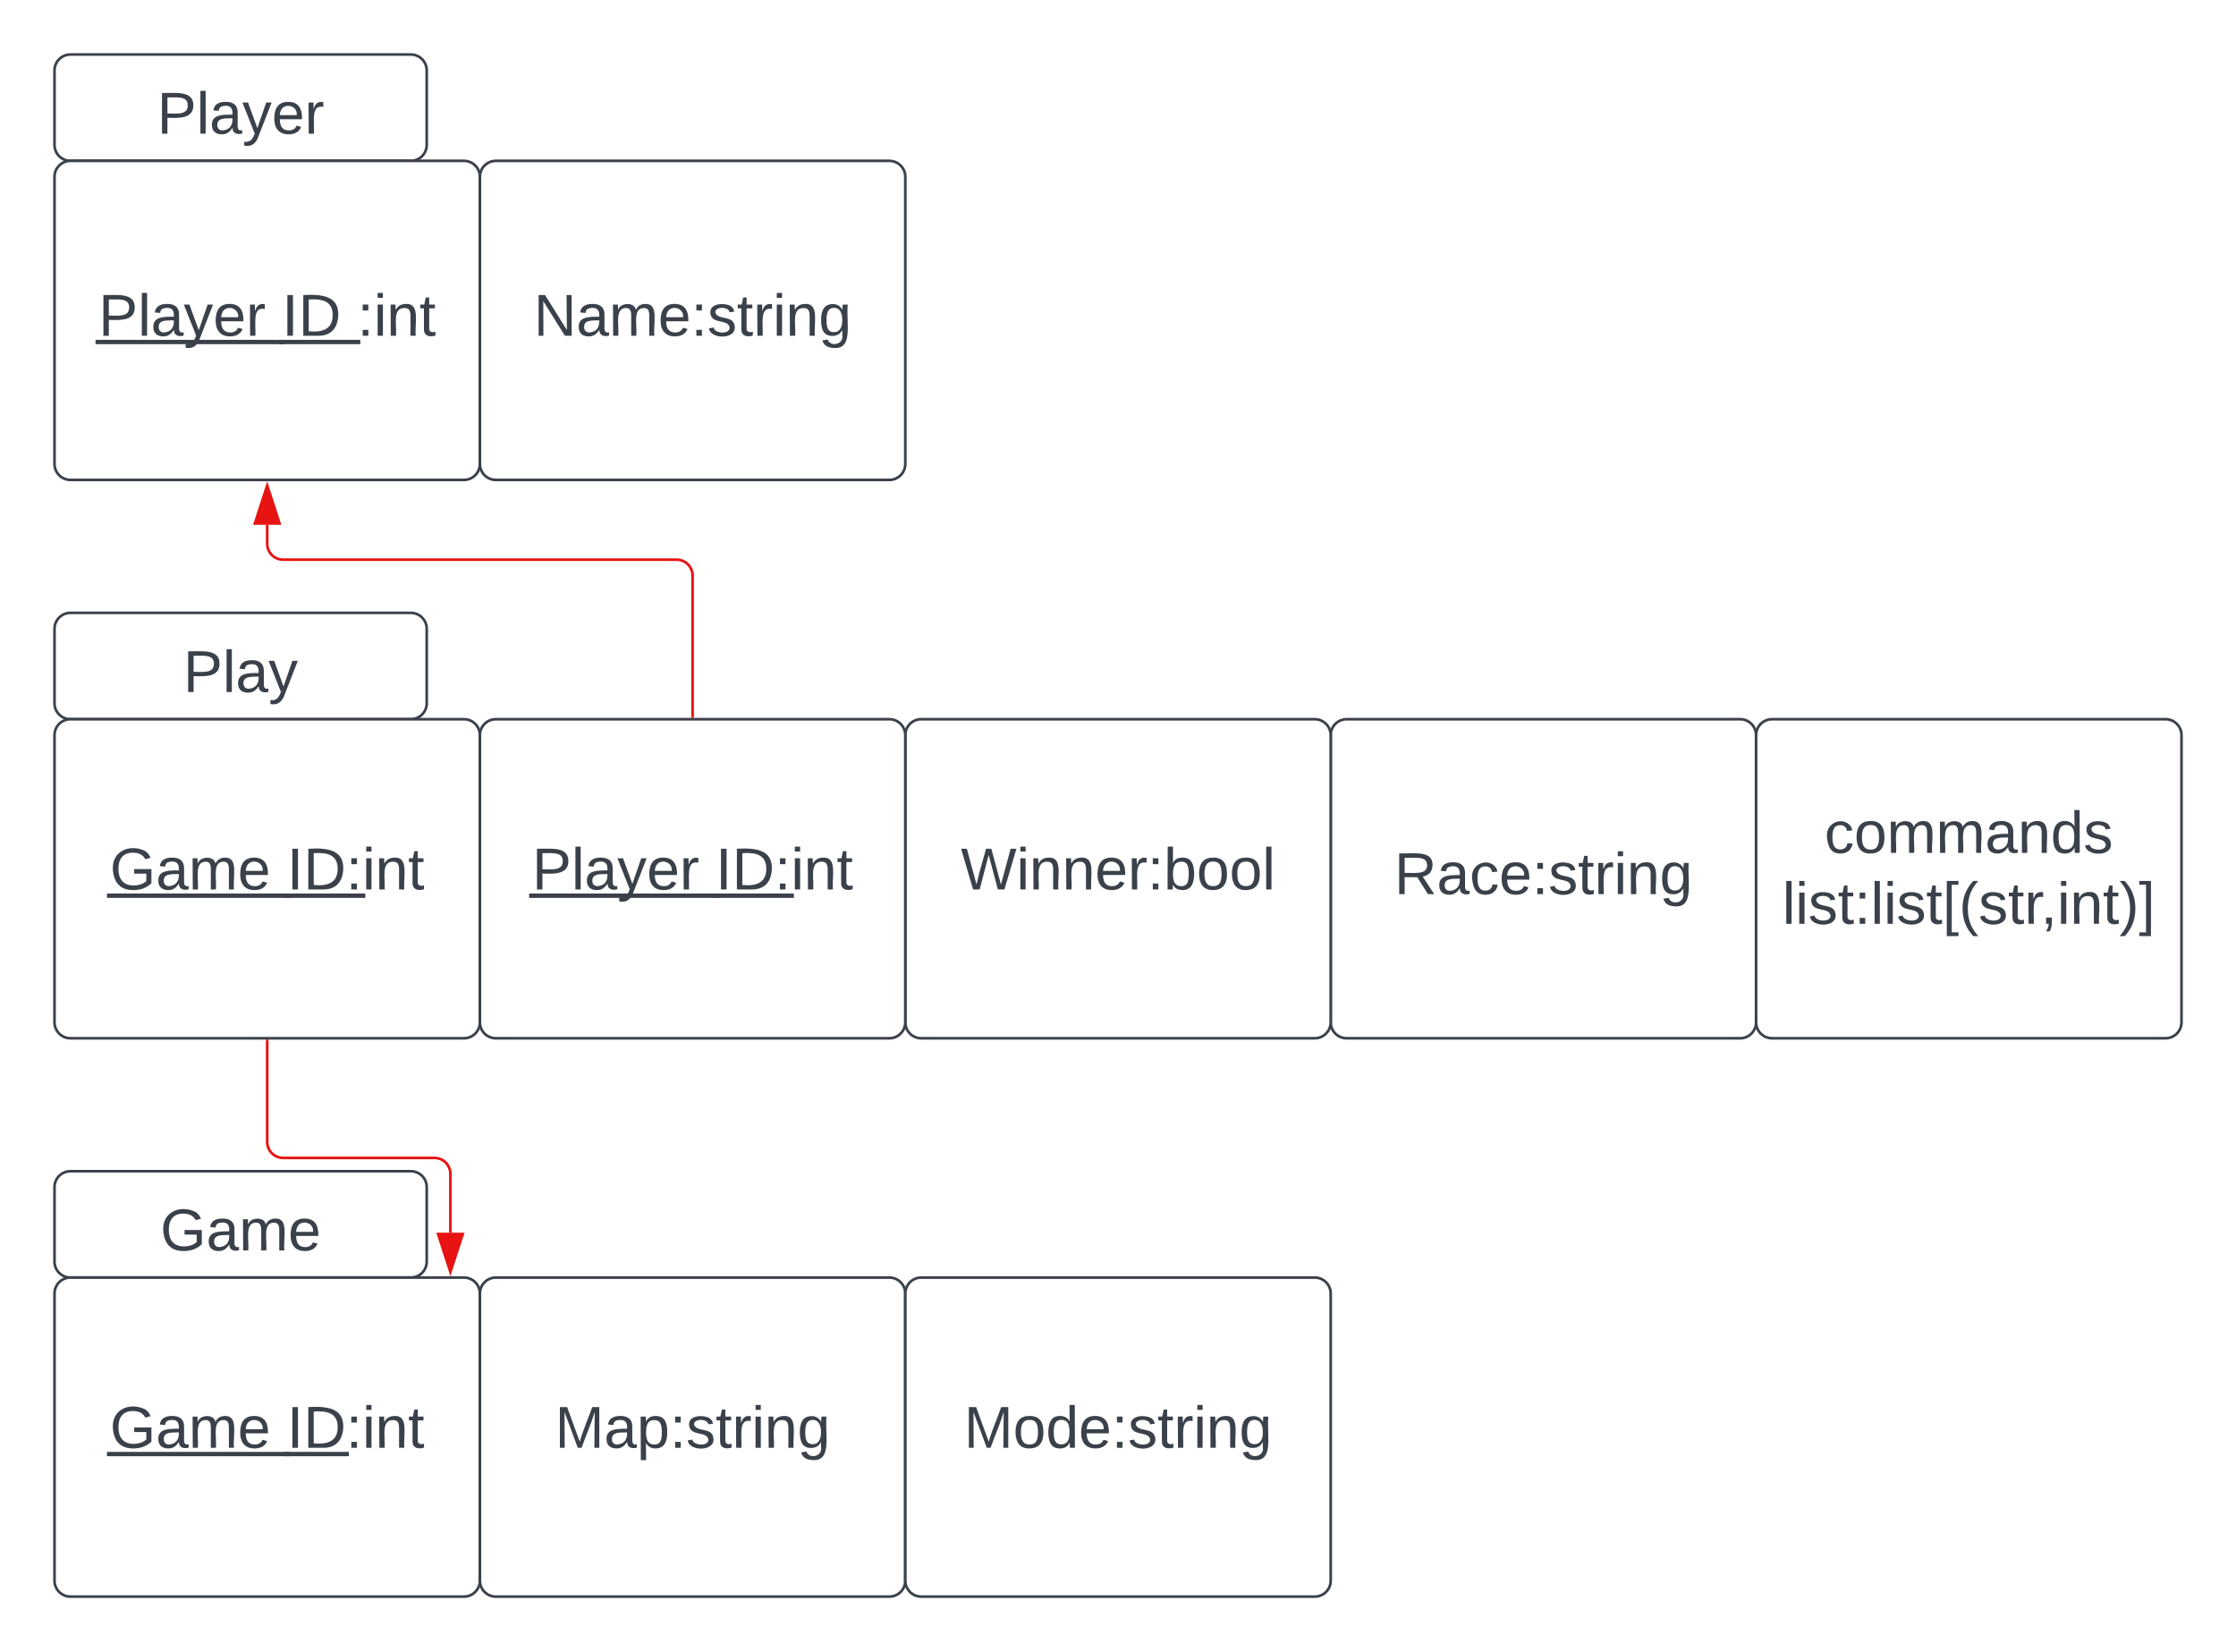
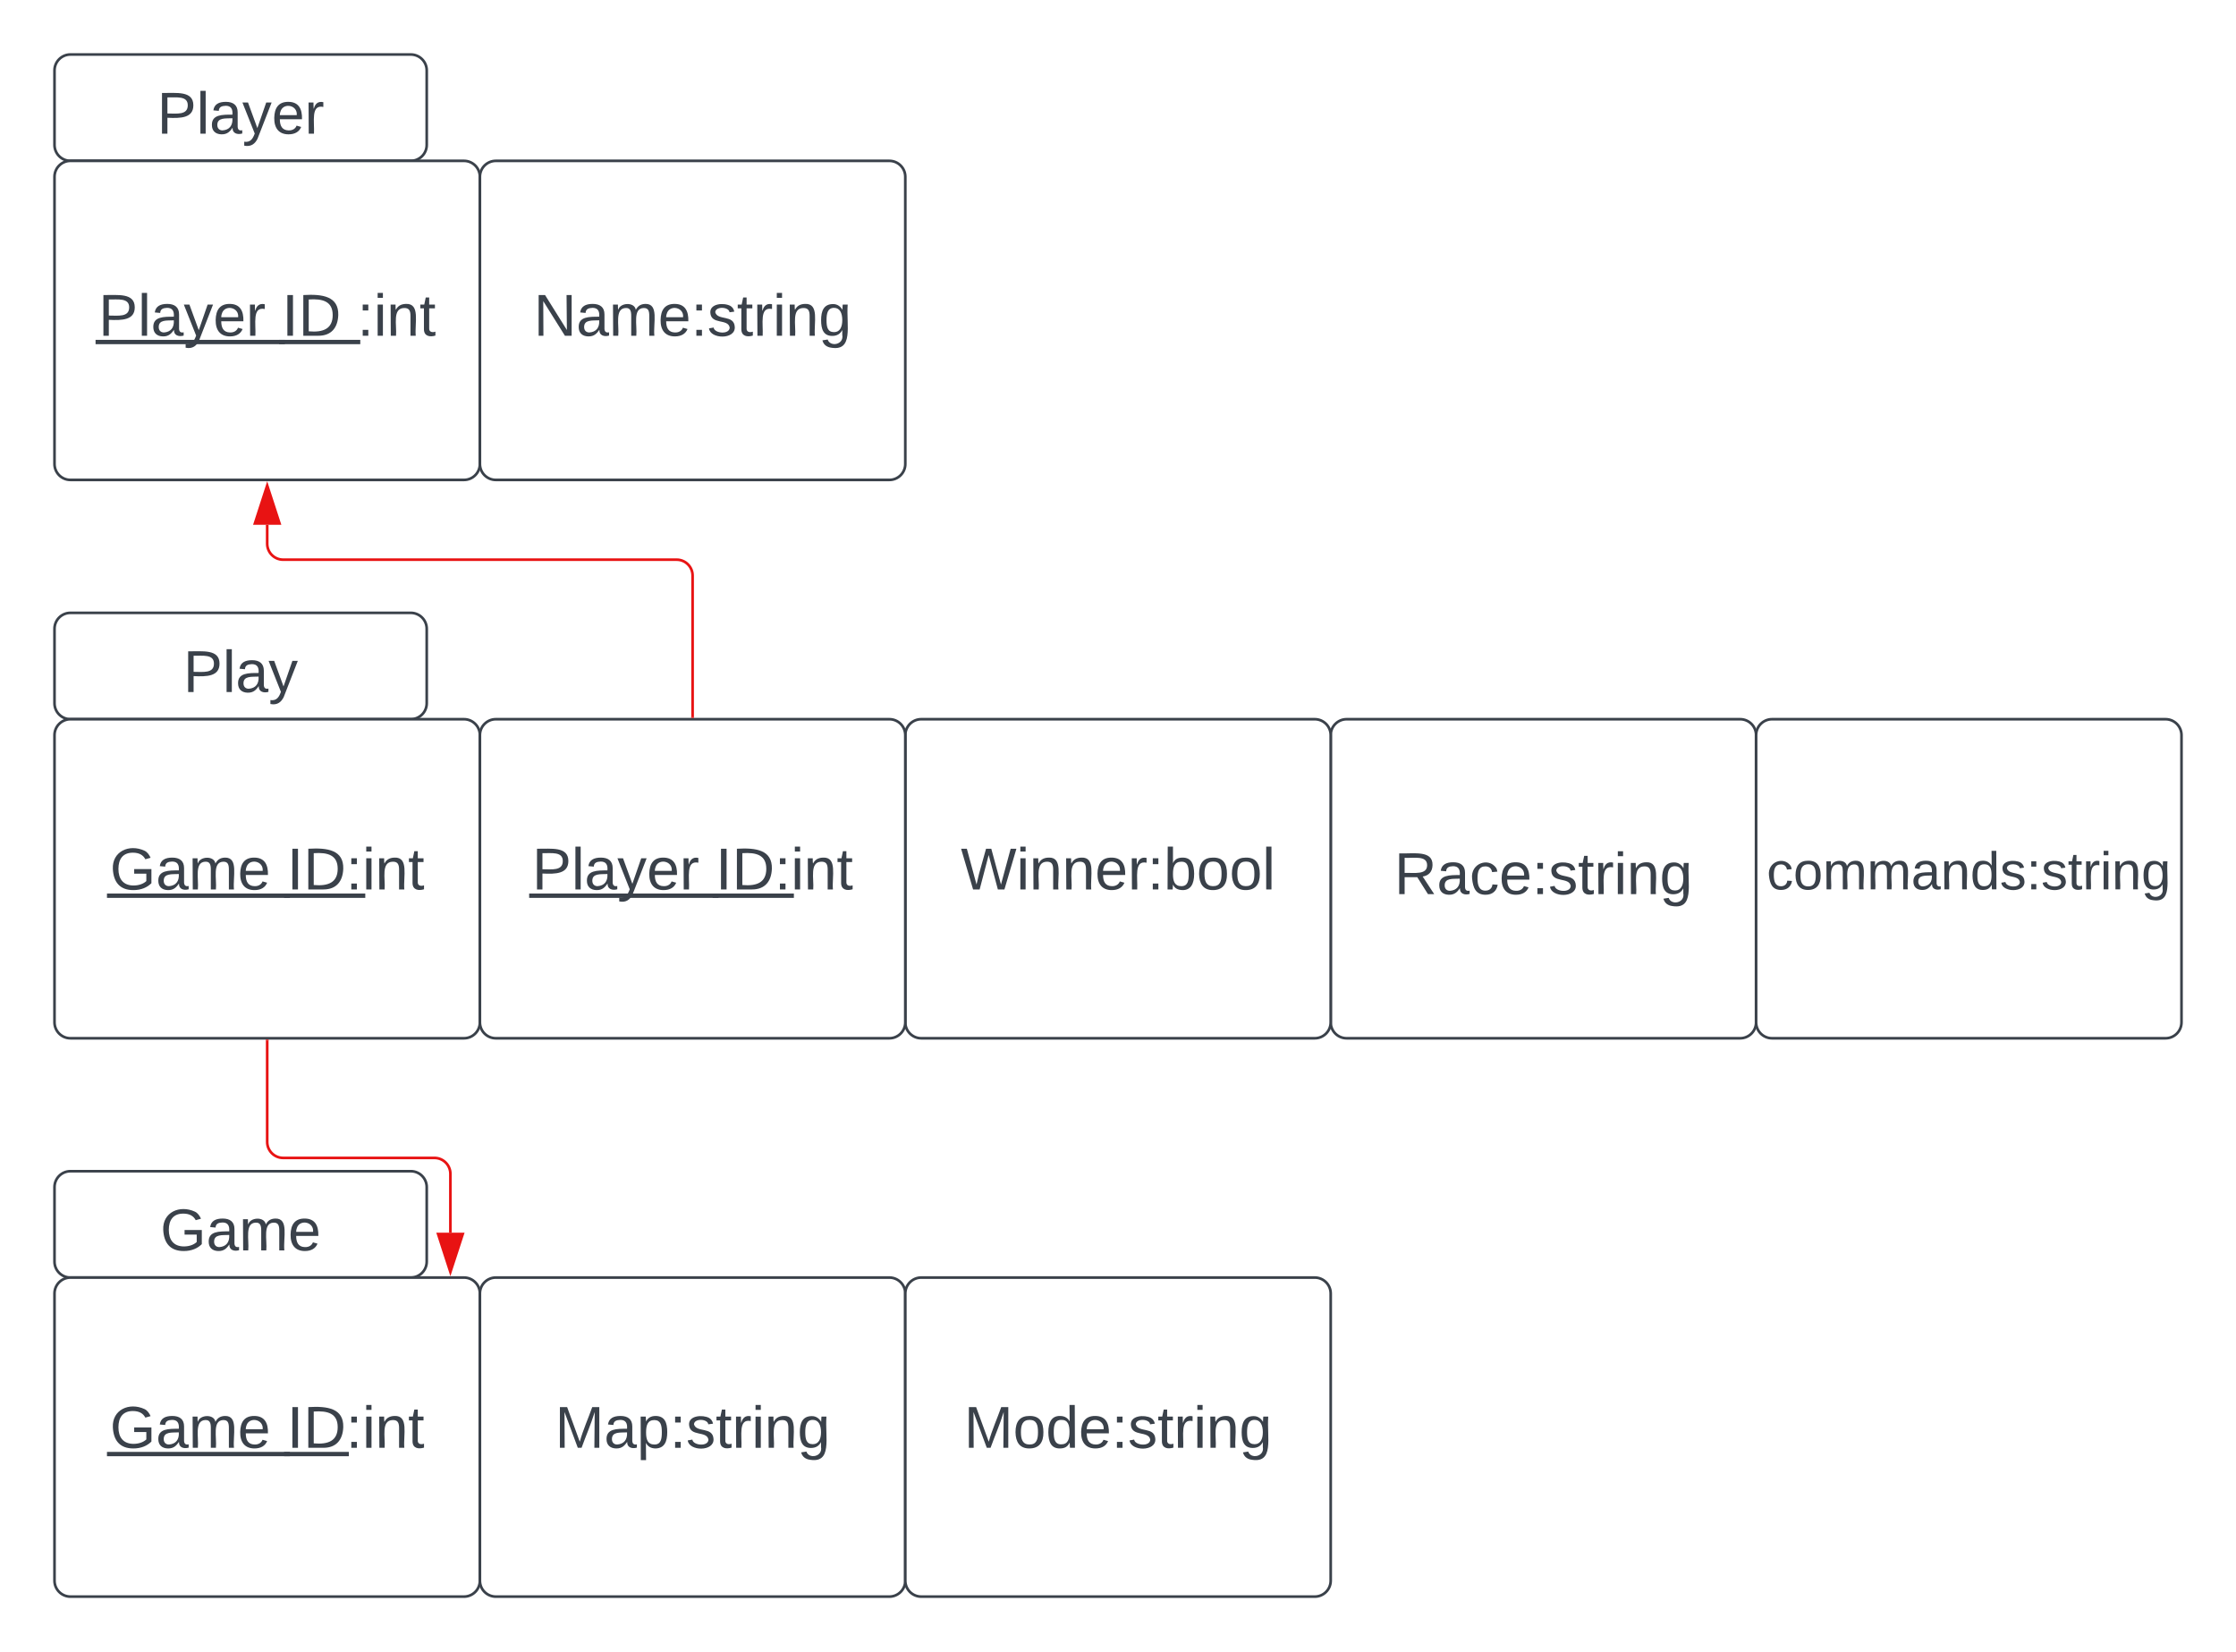
<svg xmlns="http://www.w3.org/2000/svg" xmlns:ns1="lucid" xmlns:xlink="http://www.w3.org/1999/xlink" width="841" height="621">
  <g transform="translate(1060.5 60.5)" ns1:page-tab-id="0_0">
    <path d="M-1500-500H0v1500h-1500z" fill="#fff" />
    <path d="M-1040-34a6 6 0 0 1 6-6h128a6 6 0 0 1 6 6v28a6 6 0 0 1-6 6h-128a6 6 0 0 1-6-6z" stroke="#3a414a" fill="#fff" />
    <use xlink:href="#a" transform="matrix(1,0,0,1,-1028,-28) translate(26.58025 17.77778)" />
    <path d="M-1040 6a6 6 0 0 1 6-6h148a6 6 0 0 1 6 6v108a6 6 0 0 1-6 6h-148a6 6 0 0 1-6-6z" stroke="#3a414a" fill="#fff" />
    <use xlink:href="#b" transform="matrix(1,0,0,1,-1028,12) translate(4.54321 53.77778)" />
    <use xlink:href="#c" transform="matrix(1,0,0,1,-1028,12) translate(73.55556 53.77778)" />
    <use xlink:href="#d" transform="matrix(1,0,0,1,-1028,12) translate(101.8889 53.77778)" />
    <path d="M-560 216a6 6 0 0 1 6-6h148a6 6 0 0 1 6 6v108a6 6 0 0 1-6 6h-148a6 6 0 0 1-6-6z" stroke="#3a414a" fill="#fff" />
    <use xlink:href="#e" transform="matrix(1,0,0,1,-548,222) translate(11.91975 53.77778)" />
    <path d="M-880 6a6 6 0 0 1 6-6h148a6 6 0 0 1 6 6v108a6 6 0 0 1-6 6h-148a6 6 0 0 1-6-6z" stroke="#3a414a" fill="#fff" />
    <use xlink:href="#f" transform="matrix(1,0,0,1,-868,12) translate(8.246914 53.77778)" />
    <path d="M-1040 386a6 6 0 0 1 6-6h128a6 6 0 0 1 6 6v28a6 6 0 0 1-6 6h-128a6 6 0 0 1-6-6z" stroke="#3a414a" fill="#fff" />
    <use xlink:href="#g" transform="matrix(1,0,0,1,-1028,392) translate(27.78395 17.77778)" />
    <path d="M-720 216a6 6 0 0 1 6-6h148a6 6 0 0 1 6 6v108a6 6 0 0 1-6 6h-148a6 6 0 0 1-6-6z" stroke="#3a414a" fill="#fff" />
    <use xlink:href="#h" transform="matrix(1,0,0,1,-715,215) translate(15.8642 59.02778)" />
    <path d="M-1040 426a6 6 0 0 1 6-6h148a6 6 0 0 1 6 6v108a6 6 0 0 1-6 6h-148a6 6 0 0 1-6-6z" stroke="#3a414a" fill="#fff" />
    <use xlink:href="#i" transform="matrix(1,0,0,1,-1035,425) translate(15.83333 59.02778)" />
    <use xlink:href="#j" transform="matrix(1,0,0,1,-1035,425) translate(82.43827 59.02778)" />
    <path d="M-880 426a6 6 0 0 1 6-6h148a6 6 0 0 1 6 6v108a6 6 0 0 1-6 6h-148a6 6 0 0 1-6-6z" stroke="#3a414a" fill="#fff" />
    <use xlink:href="#k" transform="matrix(1,0,0,1,-875,425) translate(23.24074 59.02778)" />
    <path d="M-720 426a6 6 0 0 1 6-6h148a6 6 0 0 1 6 6v108a6 6 0 0 1-6 6h-148a6 6 0 0 1-6-6z" stroke="#3a414a" fill="#fff" />
    <use xlink:href="#l" transform="matrix(1,0,0,1,-715,425) translate(17.0679 59.02778)" />
    <path d="M-1040 176a6 6 0 0 1 6-6h128a6 6 0 0 1 6 6v28a6 6 0 0 1-6 6h-128a6 6 0 0 1-6-6z" stroke="#3a414a" fill="#fff" />
    <use xlink:href="#m" transform="matrix(1,0,0,1,-1028,182) translate(36.42593 17.77778)" />
    <path d="M-1040 216a6 6 0 0 1 6-6h148a6 6 0 0 1 6 6v108a6 6 0 0 1-6 6h-148a6 6 0 0 1-6-6z" stroke="#3a414a" fill="#fff" />
    <use xlink:href="#i" transform="matrix(1,0,0,1,-1035,215) translate(15.83333 59.02778)" />
    <use xlink:href="#n" transform="matrix(1,0,0,1,-1035,215) translate(82.43827 59.02778)" />
    <path d="M-880 216a6 6 0 0 1 6-6h148a6 6 0 0 1 6 6v108a6 6 0 0 1-6 6h-148a6 6 0 0 1-6-6z" stroke="#3a414a" fill="#fff" />
    <use xlink:href="#b" transform="matrix(1,0,0,1,-875,215) translate(14.62963 59.02778)" />
    <use xlink:href="#n" transform="matrix(1,0,0,1,-875,215) translate(83.64198 59.02778)" />
    <path d="M-400 216a6 6 0 0 1 6-6h148a6 6 0 0 1 6 6v108a6 6 0 0 1-6 6h-148a6 6 0 0 1-6-6z" stroke="#3a414a" fill="#fff" />
-     <use xlink:href="#o" transform="matrix(1,0,0,1,-395,215) translate(20.74074 45.27778)" />
-     <use xlink:href="#p" transform="matrix(1,0,0,1,-395,215) translate(4.876543 71.94444)" />
+     <use xlink:href="#o" transform="matrix(1,0,0,1,-395,215) translate(-1 59)" />
    <path d="M-800 209v-53a6 6 0 0 0-6-6h-148a6 6 0 0 1-6-6v-7.12" stroke="#e81313" fill="none" />
    <path d="M-799.52 209.5h-.96v-.5h.96z" stroke="#e81313" stroke-width=".05" fill="#e81313" />
    <path d="M-960 122.12l4.63 14.26h-9.26z" stroke="#e81313" fill="#e81313" />
    <path d="M-960 331v38a6 6 0 0 0 6 6h56.9a6 6 0 0 1 6 6v22.12" stroke="#e81313" fill="none" />
    <path d="M-959.52 331h-.96v-.5h.96z" stroke="#e81313" stroke-width=".05" fill="#e81313" />
    <path d="M-891.1 417.88l-4.62-14.26h9.27z" stroke="#e81313" fill="#e81313" />
    <defs>
-       <path fill="#3a414a" d="M30-248c87 1 191-15 191 75 0 78-77 80-158 76V0H30v-248zm33 125c57 0 124 11 124-50 0-59-68-47-124-48v98" id="q" />
-       <path fill="#3a414a" d="M24 0v-261h32V0H24" id="r" />
-       <path fill="#3a414a" d="M141-36C126-15 110 5 73 4 37 3 15-17 15-53c-1-64 63-63 125-63 3-35-9-54-41-54-24 1-41 7-42 31l-33-3c5-37 33-52 76-52 45 0 72 20 72 64v82c-1 20 7 32 28 27v20c-31 9-61-2-59-35zM48-53c0 20 12 33 32 33 41-3 63-29 60-74-43 2-92-5-92 41" id="s" />
-       <path fill="#3a414a" d="M179-190L93 31C79 59 56 82 12 73V49c39 6 53-20 64-50L1-190h34L92-34l54-156h33" id="t" />
-       <path fill="#3a414a" d="M100-194c63 0 86 42 84 106H49c0 40 14 67 53 68 26 1 43-12 49-29l28 8c-11 28-37 45-77 45C44 4 14-33 15-96c1-61 26-98 85-98zm52 81c6-60-76-77-97-28-3 7-6 17-6 28h103" id="u" />
-       <path fill="#3a414a" d="M114-163C36-179 61-72 57 0H25l-1-190h30c1 12-1 29 2 39 6-27 23-49 58-41v29" id="v" />
+       <path fill="#3a414a" d="M30-248c87 1 191-15 191 75 0 78-77 80-158 76V0H30v-248zm33 125c57 0 124 11 124-50 0-59-68-47-124-48v98" id="p" />
+       <path fill="#3a414a" d="M24 0v-261h32V0H24" id="q" />
+       <path fill="#3a414a" d="M141-36C126-15 110 5 73 4 37 3 15-17 15-53c-1-64 63-63 125-63 3-35-9-54-41-54-24 1-41 7-42 31l-33-3c5-37 33-52 76-52 45 0 72 20 72 64v82c-1 20 7 32 28 27v20c-31 9-61-2-59-35zM48-53c0 20 12 33 32 33 41-3 63-29 60-74-43 2-92-5-92 41" id="r" />
+       <path fill="#3a414a" d="M179-190L93 31C79 59 56 82 12 73V49c39 6 53-20 64-50L1-190h34L92-34l54-156h33" id="s" />
+       <path fill="#3a414a" d="M100-194c63 0 86 42 84 106H49c0 40 14 67 53 68 26 1 43-12 49-29l28 8c-11 28-37 45-77 45C44 4 14-33 15-96c1-61 26-98 85-98zm52 81c6-60-76-77-97-28-3 7-6 17-6 28h103" id="t" />
+       <path fill="#3a414a" d="M114-163C36-179 61-72 57 0H25l-1-190h30c1 12-1 29 2 39 6-27 23-49 58-41v29" id="u" />
      <g id="a">
-         <use transform="matrix(0.0617284,0,0,0.0617284,0,0)" xlink:href="#q" />
-         <use transform="matrix(0.0617284,0,0,0.0617284,14.81481,0)" xlink:href="#r" />
-         <use transform="matrix(0.0617284,0,0,0.0617284,19.69136,0)" xlink:href="#s" />
-         <use transform="matrix(0.0617284,0,0,0.0617284,32.03704,0)" xlink:href="#t" />
-         <use transform="matrix(0.0617284,0,0,0.0617284,43.14815,0)" xlink:href="#u" />
-         <use transform="matrix(0.0617284,0,0,0.0617284,55.49383,0)" xlink:href="#v" />
+         <use transform="matrix(0.0617284,0,0,0.0617284,0,0)" xlink:href="#p" />
+         <use transform="matrix(0.0617284,0,0,0.0617284,14.81481,0)" xlink:href="#q" />
+         <use transform="matrix(0.0617284,0,0,0.0617284,19.69136,0)" xlink:href="#r" />
+         <use transform="matrix(0.0617284,0,0,0.0617284,32.03704,0)" xlink:href="#s" />
+         <use transform="matrix(0.0617284,0,0,0.0617284,43.14815,0)" xlink:href="#t" />
+         <use transform="matrix(0.0617284,0,0,0.0617284,55.49383,0)" xlink:href="#u" />
      </g>
      <g id="b">
-         <use transform="matrix(0.0617284,0,0,0.0617284,0,0)" xlink:href="#q" />
-         <use transform="matrix(0.0617284,0,0,0.0617284,14.81481,0)" xlink:href="#r" />
-         <use transform="matrix(0.0617284,0,0,0.0617284,19.69136,0)" xlink:href="#s" />
-         <use transform="matrix(0.0617284,0,0,0.0617284,32.03704,0)" xlink:href="#t" />
-         <use transform="matrix(0.0617284,0,0,0.0617284,43.14815,0)" xlink:href="#u" />
-         <use transform="matrix(0.0617284,0,0,0.0617284,55.49383,0)" xlink:href="#v" />
+         <use transform="matrix(0.0617284,0,0,0.0617284,0,0)" xlink:href="#p" />
+         <use transform="matrix(0.0617284,0,0,0.0617284,14.81481,0)" xlink:href="#q" />
+         <use transform="matrix(0.0617284,0,0,0.0617284,19.69136,0)" xlink:href="#r" />
+         <use transform="matrix(0.0617284,0,0,0.0617284,32.03704,0)" xlink:href="#s" />
+         <use transform="matrix(0.0617284,0,0,0.0617284,43.14815,0)" xlink:href="#t" />
+         <use transform="matrix(0.0617284,0,0,0.0617284,55.49383,0)" xlink:href="#u" />
        <path fill="#3a414a" d="M-1.1 1.54H70.1v1.63H-1.1z" />
      </g>
-       <path fill="#3a414a" d="M33 0v-248h34V0H33" id="w" />
-       <path fill="#3a414a" d="M30-248c118-7 216 8 213 122C240-48 200 0 122 0H30v-248zM63-27c89 8 146-16 146-99s-60-101-146-95v194" id="x" />
+       <path fill="#3a414a" d="M33 0v-248h34V0H33" id="v" />
+       <path fill="#3a414a" d="M30-248c118-7 216 8 213 122C240-48 200 0 122 0H30v-248zM63-27c89 8 146-16 146-99s-60-101-146-95v194" id="w" />
      <g id="c">
-         <use transform="matrix(0.0617284,0,0,0.0617284,0,0)" xlink:href="#w" />
-         <use transform="matrix(0.0617284,0,0,0.0617284,6.17284,0)" xlink:href="#x" />
+         <use transform="matrix(0.0617284,0,0,0.0617284,0,0)" xlink:href="#v" />
+         <use transform="matrix(0.0617284,0,0,0.0617284,6.17284,0)" xlink:href="#w" />
        <path fill="#3a414a" d="M-1.1 1.54h30.55v1.63H-1.1z" />
      </g>
-       <path fill="#3a414a" d="M33-154v-36h34v36H33zM33 0v-36h34V0H33" id="y" />
-       <path fill="#3a414a" d="M24-231v-30h32v30H24zM24 0v-190h32V0H24" id="z" />
-       <path fill="#3a414a" d="M117-194c89-4 53 116 60 194h-32v-121c0-31-8-49-39-48C34-167 62-67 57 0H25l-1-190h30c1 10-1 24 2 32 11-22 29-35 61-36" id="A" />
-       <path fill="#3a414a" d="M59-47c-2 24 18 29 38 22v24C64 9 27 4 27-40v-127H5v-23h24l9-43h21v43h35v23H59v120" id="B" />
+       <path fill="#3a414a" d="M33-154v-36h34v36H33zM33 0v-36h34V0H33" id="x" />
+       <path fill="#3a414a" d="M24-231v-30h32v30H24zM24 0v-190h32V0H24" id="y" />
+       <path fill="#3a414a" d="M117-194c89-4 53 116 60 194h-32v-121c0-31-8-49-39-48C34-167 62-67 57 0H25l-1-190h30c1 10-1 24 2 32 11-22 29-35 61-36" id="z" />
+       <path fill="#3a414a" d="M59-47c-2 24 18 29 38 22v24C64 9 27 4 27-40v-127H5v-23h24l9-43h21v43h35v23H59v120" id="A" />
      <g id="d">
-         <use transform="matrix(0.0617284,0,0,0.0617284,0,0)" xlink:href="#y" />
-         <use transform="matrix(0.0617284,0,0,0.0617284,6.17284,0)" xlink:href="#z" />
-         <use transform="matrix(0.0617284,0,0,0.0617284,11.04938,0)" xlink:href="#A" />
-         <use transform="matrix(0.0617284,0,0,0.0617284,23.39506,0)" xlink:href="#B" />
-       </g>
-       <path fill="#3a414a" d="M233-177c-1 41-23 64-60 70L243 0h-38l-65-103H63V0H30v-248c88 3 205-21 203 71zM63-129c60-2 137 13 137-47 0-61-80-42-137-45v92" id="C" />
-       <path fill="#3a414a" d="M96-169c-40 0-48 33-48 73s9 75 48 75c24 0 41-14 43-38l32 2c-6 37-31 61-74 61-59 0-76-41-82-99-10-93 101-131 147-64 4 7 5 14 7 22l-32 3c-4-21-16-35-41-35" id="D" />
-       <path fill="#3a414a" d="M135-143c-3-34-86-38-87 0 15 53 115 12 119 90S17 21 10-45l28-5c4 36 97 45 98 0-10-56-113-15-118-90-4-57 82-63 122-42 12 7 21 19 24 35" id="E" />
-       <path fill="#3a414a" d="M177-190C167-65 218 103 67 71c-23-6-38-20-44-43l32-5c15 47 100 32 89-28v-30C133-14 115 1 83 1 29 1 15-40 15-95c0-56 16-97 71-98 29-1 48 16 59 35 1-10 0-23 2-32h30zM94-22c36 0 50-32 50-73 0-42-14-75-50-75-39 0-46 34-46 75s6 73 46 73" id="F" />
+         <use transform="matrix(0.0617284,0,0,0.0617284,0,0)" xlink:href="#x" />
+         <use transform="matrix(0.0617284,0,0,0.0617284,6.17284,0)" xlink:href="#y" />
+         <use transform="matrix(0.0617284,0,0,0.0617284,11.04938,0)" xlink:href="#z" />
+         <use transform="matrix(0.0617284,0,0,0.0617284,23.39506,0)" xlink:href="#A" />
+       </g>
+       <path fill="#3a414a" d="M233-177c-1 41-23 64-60 70L243 0h-38l-65-103H63V0H30v-248c88 3 205-21 203 71zM63-129c60-2 137 13 137-47 0-61-80-42-137-45v92" id="B" />
+       <path fill="#3a414a" d="M96-169c-40 0-48 33-48 73s9 75 48 75c24 0 41-14 43-38l32 2c-6 37-31 61-74 61-59 0-76-41-82-99-10-93 101-131 147-64 4 7 5 14 7 22l-32 3c-4-21-16-35-41-35" id="C" />
+       <path fill="#3a414a" d="M135-143c-3-34-86-38-87 0 15 53 115 12 119 90S17 21 10-45l28-5c4 36 97 45 98 0-10-56-113-15-118-90-4-57 82-63 122-42 12 7 21 19 24 35" id="D" />
+       <path fill="#3a414a" d="M177-190C167-65 218 103 67 71c-23-6-38-20-44-43l32-5c15 47 100 32 89-28v-30C133-14 115 1 83 1 29 1 15-40 15-95c0-56 16-97 71-98 29-1 48 16 59 35 1-10 0-23 2-32h30zM94-22c36 0 50-32 50-73 0-42-14-75-50-75-39 0-46 34-46 75s6 73 46 73" id="E" />
      <g id="e">
-         <use transform="matrix(0.0617284,0,0,0.0617284,0,0)" xlink:href="#C" />
-         <use transform="matrix(0.0617284,0,0,0.0617284,15.98765,0)" xlink:href="#s" />
-         <use transform="matrix(0.0617284,0,0,0.0617284,28.33333,0)" xlink:href="#D" />
-         <use transform="matrix(0.0617284,0,0,0.0617284,39.44444,0)" xlink:href="#u" />
-         <use transform="matrix(0.0617284,0,0,0.0617284,51.79012,0)" xlink:href="#y" />
-         <use transform="matrix(0.0617284,0,0,0.0617284,57.96296,0)" xlink:href="#E" />
-         <use transform="matrix(0.0617284,0,0,0.0617284,69.07407,0)" xlink:href="#B" />
-         <use transform="matrix(0.0617284,0,0,0.0617284,75.24691,0)" xlink:href="#v" />
-         <use transform="matrix(0.0617284,0,0,0.0617284,82.59259,0)" xlink:href="#z" />
-         <use transform="matrix(0.0617284,0,0,0.0617284,87.46914,0)" xlink:href="#A" />
-         <use transform="matrix(0.0617284,0,0,0.0617284,99.81481,0)" xlink:href="#F" />
-       </g>
-       <path fill="#3a414a" d="M190 0L58-211 59 0H30v-248h39L202-35l-2-213h31V0h-41" id="G" />
-       <path fill="#3a414a" d="M210-169c-67 3-38 105-44 169h-31v-121c0-29-5-50-35-48C34-165 62-65 56 0H25l-1-190h30c1 10-1 24 2 32 10-44 99-50 107 0 11-21 27-35 58-36 85-2 47 119 55 194h-31v-121c0-29-5-49-35-48" id="H" />
+         <use transform="matrix(0.0617284,0,0,0.0617284,0,0)" xlink:href="#B" />
+         <use transform="matrix(0.0617284,0,0,0.0617284,15.98765,0)" xlink:href="#r" />
+         <use transform="matrix(0.0617284,0,0,0.0617284,28.33333,0)" xlink:href="#C" />
+         <use transform="matrix(0.0617284,0,0,0.0617284,39.44444,0)" xlink:href="#t" />
+         <use transform="matrix(0.0617284,0,0,0.0617284,51.79012,0)" xlink:href="#x" />
+         <use transform="matrix(0.0617284,0,0,0.0617284,57.96296,0)" xlink:href="#D" />
+         <use transform="matrix(0.0617284,0,0,0.0617284,69.07407,0)" xlink:href="#A" />
+         <use transform="matrix(0.0617284,0,0,0.0617284,75.24691,0)" xlink:href="#u" />
+         <use transform="matrix(0.0617284,0,0,0.0617284,82.59259,0)" xlink:href="#y" />
+         <use transform="matrix(0.0617284,0,0,0.0617284,87.46914,0)" xlink:href="#z" />
+         <use transform="matrix(0.0617284,0,0,0.0617284,99.81481,0)" xlink:href="#E" />
+       </g>
+       <path fill="#3a414a" d="M190 0L58-211 59 0H30v-248h39L202-35l-2-213h31V0h-41" id="F" />
+       <path fill="#3a414a" d="M210-169c-67 3-38 105-44 169h-31v-121c0-29-5-50-35-48C34-165 62-65 56 0H25l-1-190h30c1 10-1 24 2 32 10-44 99-50 107 0 11-21 27-35 58-36 85-2 47 119 55 194h-31v-121c0-29-5-49-35-48" id="G" />
      <g id="f">
-         <use transform="matrix(0.0617284,0,0,0.0617284,0,0)" xlink:href="#G" />
-         <use transform="matrix(0.0617284,0,0,0.0617284,15.98765,0)" xlink:href="#s" />
-         <use transform="matrix(0.0617284,0,0,0.0617284,28.33333,0)" xlink:href="#H" />
-         <use transform="matrix(0.0617284,0,0,0.0617284,46.79012,0)" xlink:href="#u" />
-         <use transform="matrix(0.0617284,0,0,0.0617284,59.1358,0)" xlink:href="#y" />
-         <use transform="matrix(0.0617284,0,0,0.0617284,65.30864,0)" xlink:href="#E" />
-         <use transform="matrix(0.0617284,0,0,0.0617284,76.41975,0)" xlink:href="#B" />
-         <use transform="matrix(0.0617284,0,0,0.0617284,82.59259,0)" xlink:href="#v" />
-         <use transform="matrix(0.0617284,0,0,0.0617284,89.93827,0)" xlink:href="#z" />
-         <use transform="matrix(0.0617284,0,0,0.0617284,94.81481,0)" xlink:href="#A" />
-         <use transform="matrix(0.0617284,0,0,0.0617284,107.1605,0)" xlink:href="#F" />
-       </g>
-       <path fill="#3a414a" d="M143 4C61 4 22-44 18-125c-5-107 100-154 193-111 17 8 29 25 37 43l-32 9c-13-25-37-40-76-40-61 0-88 39-88 99 0 61 29 100 91 101 35 0 62-11 79-27v-45h-74v-28h105v86C228-13 192 4 143 4" id="I" />
+         <use transform="matrix(0.0617284,0,0,0.0617284,0,0)" xlink:href="#F" />
+         <use transform="matrix(0.0617284,0,0,0.0617284,15.98765,0)" xlink:href="#r" />
+         <use transform="matrix(0.0617284,0,0,0.0617284,28.33333,0)" xlink:href="#G" />
+         <use transform="matrix(0.0617284,0,0,0.0617284,46.79012,0)" xlink:href="#t" />
+         <use transform="matrix(0.0617284,0,0,0.0617284,59.1358,0)" xlink:href="#x" />
+         <use transform="matrix(0.0617284,0,0,0.0617284,65.30864,0)" xlink:href="#D" />
+         <use transform="matrix(0.0617284,0,0,0.0617284,76.41975,0)" xlink:href="#A" />
+         <use transform="matrix(0.0617284,0,0,0.0617284,82.59259,0)" xlink:href="#u" />
+         <use transform="matrix(0.0617284,0,0,0.0617284,89.93827,0)" xlink:href="#y" />
+         <use transform="matrix(0.0617284,0,0,0.0617284,94.81481,0)" xlink:href="#z" />
+         <use transform="matrix(0.0617284,0,0,0.0617284,107.1605,0)" xlink:href="#E" />
+       </g>
+       <path fill="#3a414a" d="M143 4C61 4 22-44 18-125c-5-107 100-154 193-111 17 8 29 25 37 43l-32 9c-13-25-37-40-76-40-61 0-88 39-88 99 0 61 29 100 91 101 35 0 62-11 79-27v-45h-74v-28h105v86C228-13 192 4 143 4" id="H" />
      <g id="g">
+         <use transform="matrix(0.0617284,0,0,0.0617284,0,0)" xlink:href="#H" />
+         <use transform="matrix(0.0617284,0,0,0.0617284,17.28395,0)" xlink:href="#r" />
+         <use transform="matrix(0.0617284,0,0,0.0617284,29.62963,0)" xlink:href="#G" />
+         <use transform="matrix(0.0617284,0,0,0.0617284,48.08642,0)" xlink:href="#t" />
+       </g>
+       <path fill="#3a414a" d="M266 0h-40l-56-210L115 0H75L2-248h35L96-30l15-64 43-154h32l59 218 59-218h35" id="I" />
+       <path fill="#3a414a" d="M115-194c53 0 69 39 70 98 0 66-23 100-70 100C84 3 66-7 56-30L54 0H23l1-261h32v101c10-23 28-34 59-34zm-8 174c40 0 45-34 45-75 0-40-5-75-45-74-42 0-51 32-51 76 0 43 10 73 51 73" id="J" />
+       <path fill="#3a414a" d="M100-194c62-1 85 37 85 99 1 63-27 99-86 99S16-35 15-95c0-66 28-99 85-99zM99-20c44 1 53-31 53-75 0-43-8-75-51-75s-53 32-53 75 10 74 51 75" id="K" />
+       <g id="h">
        <use transform="matrix(0.0617284,0,0,0.0617284,0,0)" xlink:href="#I" />
-         <use transform="matrix(0.0617284,0,0,0.0617284,17.28395,0)" xlink:href="#s" />
-         <use transform="matrix(0.0617284,0,0,0.0617284,29.62963,0)" xlink:href="#H" />
-         <use transform="matrix(0.0617284,0,0,0.0617284,48.08642,0)" xlink:href="#u" />
-       </g>
-       <path fill="#3a414a" d="M266 0h-40l-56-210L115 0H75L2-248h35L96-30l15-64 43-154h32l59 218 59-218h35" id="J" />
-       <path fill="#3a414a" d="M115-194c53 0 69 39 70 98 0 66-23 100-70 100C84 3 66-7 56-30L54 0H23l1-261h32v101c10-23 28-34 59-34zm-8 174c40 0 45-34 45-75 0-40-5-75-45-74-42 0-51 32-51 76 0 43 10 73 51 73" id="K" />
-       <path fill="#3a414a" d="M100-194c62-1 85 37 85 99 1 63-27 99-86 99S16-35 15-95c0-66 28-99 85-99zM99-20c44 1 53-31 53-75 0-43-8-75-51-75s-53 32-53 75 10 74 51 75" id="L" />
-       <g id="h">
-         <use transform="matrix(0.0617284,0,0,0.0617284,0,0)" xlink:href="#J" />
-         <use transform="matrix(0.0617284,0,0,0.0617284,20.92593,0)" xlink:href="#z" />
-         <use transform="matrix(0.0617284,0,0,0.0617284,25.80247,0)" xlink:href="#A" />
-         <use transform="matrix(0.0617284,0,0,0.0617284,38.14815,0)" xlink:href="#A" />
-         <use transform="matrix(0.0617284,0,0,0.0617284,50.49383,0)" xlink:href="#u" />
-         <use transform="matrix(0.0617284,0,0,0.0617284,62.83951,0)" xlink:href="#v" />
-         <use transform="matrix(0.0617284,0,0,0.0617284,70.18519,0)" xlink:href="#y" />
-         <use transform="matrix(0.0617284,0,0,0.0617284,76.35802,0)" xlink:href="#K" />
-         <use transform="matrix(0.0617284,0,0,0.0617284,88.7037,0)" xlink:href="#L" />
-         <use transform="matrix(0.0617284,0,0,0.0617284,101.0494,0)" xlink:href="#L" />
-         <use transform="matrix(0.0617284,0,0,0.0617284,113.3951,0)" xlink:href="#r" />
+         <use transform="matrix(0.0617284,0,0,0.0617284,20.92593,0)" xlink:href="#y" />
+         <use transform="matrix(0.0617284,0,0,0.0617284,25.80247,0)" xlink:href="#z" />
+         <use transform="matrix(0.0617284,0,0,0.0617284,38.14815,0)" xlink:href="#z" />
+         <use transform="matrix(0.0617284,0,0,0.0617284,50.49383,0)" xlink:href="#t" />
+         <use transform="matrix(0.0617284,0,0,0.0617284,62.83951,0)" xlink:href="#u" />
+         <use transform="matrix(0.0617284,0,0,0.0617284,70.18519,0)" xlink:href="#x" />
+         <use transform="matrix(0.0617284,0,0,0.0617284,76.35802,0)" xlink:href="#J" />
+         <use transform="matrix(0.0617284,0,0,0.0617284,88.7037,0)" xlink:href="#K" />
+         <use transform="matrix(0.0617284,0,0,0.0617284,101.0494,0)" xlink:href="#K" />
+         <use transform="matrix(0.0617284,0,0,0.0617284,113.3951,0)" xlink:href="#q" />
      </g>
      <g id="i">
-         <use transform="matrix(0.0617284,0,0,0.0617284,0,0)" xlink:href="#I" />
-         <use transform="matrix(0.0617284,0,0,0.0617284,17.28395,0)" xlink:href="#s" />
-         <use transform="matrix(0.0617284,0,0,0.0617284,29.62963,0)" xlink:href="#H" />
-         <use transform="matrix(0.0617284,0,0,0.0617284,48.08642,0)" xlink:href="#u" />
+         <use transform="matrix(0.0617284,0,0,0.0617284,0,0)" xlink:href="#H" />
+         <use transform="matrix(0.0617284,0,0,0.0617284,17.28395,0)" xlink:href="#r" />
+         <use transform="matrix(0.0617284,0,0,0.0617284,29.62963,0)" xlink:href="#G" />
+         <use transform="matrix(0.0617284,0,0,0.0617284,48.08642,0)" xlink:href="#t" />
        <path fill="#3a414a" d="M-1.1 1.54H67.7v1.63H-1.1z" />
      </g>
      <g id="j">
-         <use transform="matrix(0.0617284,0,0,0.0617284,0,0)" xlink:href="#w" />
-         <use transform="matrix(0.0617284,0,0,0.0617284,6.17284,0)" xlink:href="#x" />
+         <use transform="matrix(0.0617284,0,0,0.0617284,0,0)" xlink:href="#v" />
+         <use transform="matrix(0.0617284,0,0,0.0617284,6.17284,0)" xlink:href="#w" />
        <path fill="#3a414a" d="M-1.1 1.54h24.37v1.63H-1.1z" />
-         <use transform="matrix(0.0617284,0,0,0.0617284,22.16049,0)" xlink:href="#y" />
-         <use transform="matrix(0.0617284,0,0,0.0617284,28.33333,0)" xlink:href="#z" />
-         <use transform="matrix(0.0617284,0,0,0.0617284,33.20988,0)" xlink:href="#A" />
-         <use transform="matrix(0.0617284,0,0,0.0617284,45.55556,0)" xlink:href="#B" />
-       </g>
-       <path fill="#3a414a" d="M240 0l2-218c-23 76-54 145-80 218h-23L58-218 59 0H30v-248h44l77 211c21-75 51-140 76-211h43V0h-30" id="M" />
-       <path fill="#3a414a" d="M115-194c55 1 70 41 70 98S169 2 115 4C84 4 66-9 55-30l1 105H24l-1-265h31l2 30c10-21 28-34 59-34zm-8 174c40 0 45-34 45-75s-6-73-45-74c-42 0-51 32-51 76 0 43 10 73 51 73" id="N" />
+         <use transform="matrix(0.0617284,0,0,0.0617284,22.16049,0)" xlink:href="#x" />
+         <use transform="matrix(0.0617284,0,0,0.0617284,28.33333,0)" xlink:href="#y" />
+         <use transform="matrix(0.0617284,0,0,0.0617284,33.20988,0)" xlink:href="#z" />
+         <use transform="matrix(0.0617284,0,0,0.0617284,45.55556,0)" xlink:href="#A" />
+       </g>
+       <path fill="#3a414a" d="M240 0l2-218c-23 76-54 145-80 218h-23L58-218 59 0H30v-248h44l77 211c21-75 51-140 76-211h43V0h-30" id="L" />
+       <path fill="#3a414a" d="M115-194c55 1 70 41 70 98S169 2 115 4C84 4 66-9 55-30l1 105H24l-1-265h31l2 30c10-21 28-34 59-34zm-8 174c40 0 45-34 45-75s-6-73-45-74c-42 0-51 32-51 76 0 43 10 73 51 73" id="M" />
      <g id="k">
-         <use transform="matrix(0.0617284,0,0,0.0617284,0,0)" xlink:href="#M" />
-         <use transform="matrix(0.0617284,0,0,0.0617284,18.45679,0)" xlink:href="#s" />
+         <use transform="matrix(0.0617284,0,0,0.0617284,0,0)" xlink:href="#L" />
+         <use transform="matrix(0.0617284,0,0,0.0617284,18.45679,0)" xlink:href="#r" />
+         <use transform="matrix(0.0617284,0,0,0.0617284,30.80247,0)" xlink:href="#M" />
+         <use transform="matrix(0.0617284,0,0,0.0617284,43.14815,0)" xlink:href="#x" />
+         <use transform="matrix(0.0617284,0,0,0.0617284,49.32099,0)" xlink:href="#D" />
+         <use transform="matrix(0.0617284,0,0,0.0617284,60.4321,0)" xlink:href="#A" />
+         <use transform="matrix(0.0617284,0,0,0.0617284,66.60494,0)" xlink:href="#u" />
+         <use transform="matrix(0.0617284,0,0,0.0617284,73.95062,0)" xlink:href="#y" />
+         <use transform="matrix(0.0617284,0,0,0.0617284,78.82716,0)" xlink:href="#z" />
+         <use transform="matrix(0.0617284,0,0,0.0617284,91.17284,0)" xlink:href="#E" />
+       </g>
+       <path fill="#3a414a" d="M85-194c31 0 48 13 60 33l-1-100h32l1 261h-30c-2-10 0-23-3-31C134-8 116 4 85 4 32 4 16-35 15-94c0-66 23-100 70-100zm9 24c-40 0-46 34-46 75 0 40 6 74 45 74 42 0 51-32 51-76 0-42-9-74-50-73" id="N" />
+       <g id="l">
+         <use transform="matrix(0.0617284,0,0,0.0617284,0,0)" xlink:href="#L" />
+         <use transform="matrix(0.0617284,0,0,0.0617284,18.45679,0)" xlink:href="#K" />
        <use transform="matrix(0.0617284,0,0,0.0617284,30.80247,0)" xlink:href="#N" />
-         <use transform="matrix(0.0617284,0,0,0.0617284,43.14815,0)" xlink:href="#y" />
-         <use transform="matrix(0.0617284,0,0,0.0617284,49.32099,0)" xlink:href="#E" />
-         <use transform="matrix(0.0617284,0,0,0.0617284,60.4321,0)" xlink:href="#B" />
-         <use transform="matrix(0.0617284,0,0,0.0617284,66.60494,0)" xlink:href="#v" />
-         <use transform="matrix(0.0617284,0,0,0.0617284,73.95062,0)" xlink:href="#z" />
-         <use transform="matrix(0.0617284,0,0,0.0617284,78.82716,0)" xlink:href="#A" />
-         <use transform="matrix(0.0617284,0,0,0.0617284,91.17284,0)" xlink:href="#F" />
-       </g>
-       <path fill="#3a414a" d="M85-194c31 0 48 13 60 33l-1-100h32l1 261h-30c-2-10 0-23-3-31C134-8 116 4 85 4 32 4 16-35 15-94c0-66 23-100 70-100zm9 24c-40 0-46 34-46 75 0 40 6 74 45 74 42 0 51-32 51-76 0-42-9-74-50-73" id="O" />
-       <g id="l">
-         <use transform="matrix(0.0617284,0,0,0.0617284,0,0)" xlink:href="#M" />
-         <use transform="matrix(0.0617284,0,0,0.0617284,18.45679,0)" xlink:href="#L" />
-         <use transform="matrix(0.0617284,0,0,0.0617284,30.80247,0)" xlink:href="#O" />
-         <use transform="matrix(0.0617284,0,0,0.0617284,43.14815,0)" xlink:href="#u" />
-         <use transform="matrix(0.0617284,0,0,0.0617284,55.49383,0)" xlink:href="#y" />
-         <use transform="matrix(0.0617284,0,0,0.0617284,61.66667,0)" xlink:href="#E" />
-         <use transform="matrix(0.0617284,0,0,0.0617284,72.77778,0)" xlink:href="#B" />
-         <use transform="matrix(0.0617284,0,0,0.0617284,78.95062,0)" xlink:href="#v" />
-         <use transform="matrix(0.0617284,0,0,0.0617284,86.2963,0)" xlink:href="#z" />
-         <use transform="matrix(0.0617284,0,0,0.0617284,91.17284,0)" xlink:href="#A" />
-         <use transform="matrix(0.0617284,0,0,0.0617284,103.5185,0)" xlink:href="#F" />
+         <use transform="matrix(0.0617284,0,0,0.0617284,43.14815,0)" xlink:href="#t" />
+         <use transform="matrix(0.0617284,0,0,0.0617284,55.49383,0)" xlink:href="#x" />
+         <use transform="matrix(0.0617284,0,0,0.0617284,61.66667,0)" xlink:href="#D" />
+         <use transform="matrix(0.0617284,0,0,0.0617284,72.77778,0)" xlink:href="#A" />
+         <use transform="matrix(0.0617284,0,0,0.0617284,78.95062,0)" xlink:href="#u" />
+         <use transform="matrix(0.0617284,0,0,0.0617284,86.2963,0)" xlink:href="#y" />
+         <use transform="matrix(0.0617284,0,0,0.0617284,91.17284,0)" xlink:href="#z" />
+         <use transform="matrix(0.0617284,0,0,0.0617284,103.5185,0)" xlink:href="#E" />
      </g>
      <g id="m">
-         <use transform="matrix(0.0617284,0,0,0.0617284,0,0)" xlink:href="#q" />
-         <use transform="matrix(0.0617284,0,0,0.0617284,14.81481,0)" xlink:href="#r" />
-         <use transform="matrix(0.0617284,0,0,0.0617284,19.69136,0)" xlink:href="#s" />
-         <use transform="matrix(0.0617284,0,0,0.0617284,32.03704,0)" xlink:href="#t" />
+         <use transform="matrix(0.0617284,0,0,0.0617284,0,0)" xlink:href="#p" />
+         <use transform="matrix(0.0617284,0,0,0.0617284,14.81481,0)" xlink:href="#q" />
+         <use transform="matrix(0.0617284,0,0,0.0617284,19.69136,0)" xlink:href="#r" />
+         <use transform="matrix(0.0617284,0,0,0.0617284,32.03704,0)" xlink:href="#s" />
      </g>
      <g id="n">
-         <use transform="matrix(0.0617284,0,0,0.0617284,0,0)" xlink:href="#w" />
-         <use transform="matrix(0.0617284,0,0,0.0617284,6.17284,0)" xlink:href="#x" />
-         <use transform="matrix(0.0617284,0,0,0.0617284,22.16049,0)" xlink:href="#y" />
+         <use transform="matrix(0.0617284,0,0,0.0617284,0,0)" xlink:href="#v" />
+         <use transform="matrix(0.0617284,0,0,0.0617284,6.17284,0)" xlink:href="#w" />
+         <use transform="matrix(0.0617284,0,0,0.0617284,22.16049,0)" xlink:href="#x" />
        <path fill="#3a414a" d="M-1.1 1.54h30.55v1.63H-1.1z" />
-         <use transform="matrix(0.0617284,0,0,0.0617284,28.33333,0)" xlink:href="#z" />
-         <use transform="matrix(0.0617284,0,0,0.0617284,33.20988,0)" xlink:href="#A" />
-         <use transform="matrix(0.0617284,0,0,0.0617284,45.55556,0)" xlink:href="#B" />
+         <use transform="matrix(0.0617284,0,0,0.0617284,28.33333,0)" xlink:href="#y" />
+         <use transform="matrix(0.0617284,0,0,0.0617284,33.20988,0)" xlink:href="#z" />
+         <use transform="matrix(0.0617284,0,0,0.0617284,45.55556,0)" xlink:href="#A" />
      </g>
      <g id="o">
-         <use transform="matrix(0.0617284,0,0,0.0617284,0,0)" xlink:href="#D" />
-         <use transform="matrix(0.0617284,0,0,0.0617284,11.11111,0)" xlink:href="#L" />
-         <use transform="matrix(0.0617284,0,0,0.0617284,23.45679,0)" xlink:href="#H" />
-         <use transform="matrix(0.0617284,0,0,0.0617284,41.91358,0)" xlink:href="#H" />
-         <use transform="matrix(0.0617284,0,0,0.0617284,60.37037,0)" xlink:href="#s" />
-         <use transform="matrix(0.0617284,0,0,0.0617284,72.71605,0)" xlink:href="#A" />
-         <use transform="matrix(0.0617284,0,0,0.0617284,85.06173,0)" xlink:href="#O" />
-         <use transform="matrix(0.0617284,0,0,0.0617284,97.40741,0)" xlink:href="#E" />
-       </g>
-       <path fill="#3a414a" d="M26 75v-336h71v23H56V52h41v23H26" id="P" />
-       <path fill="#3a414a" d="M87 75C49 33 22-17 22-94c0-76 28-126 65-167h31c-38 41-64 92-64 168S80 34 118 75H87" id="Q" />
-       <path fill="#3a414a" d="M68-38c1 34 0 65-14 84H32c9-13 17-26 17-46H33v-38h35" id="R" />
-       <path fill="#3a414a" d="M33-261c38 41 65 92 65 168S71 34 33 75H2C39 34 66-17 66-93S39-220 2-261h31" id="S" />
-       <path fill="#3a414a" d="M3 75V52h41v-290H3v-23h71V75H3" id="T" />
-       <g id="p">
-         <use transform="matrix(0.0617284,0,0,0.0617284,0,0)" xlink:href="#r" />
-         <use transform="matrix(0.0617284,0,0,0.0617284,4.876543,0)" xlink:href="#z" />
-         <use transform="matrix(0.0617284,0,0,0.0617284,9.753086,0)" xlink:href="#E" />
-         <use transform="matrix(0.0617284,0,0,0.0617284,20.8642,0)" xlink:href="#B" />
-         <use transform="matrix(0.0617284,0,0,0.0617284,27.03704,0)" xlink:href="#y" />
-         <use transform="matrix(0.0617284,0,0,0.0617284,33.20988,0)" xlink:href="#r" />
-         <use transform="matrix(0.0617284,0,0,0.0617284,38.08642,0)" xlink:href="#z" />
-         <use transform="matrix(0.0617284,0,0,0.0617284,42.96296,0)" xlink:href="#E" />
-         <use transform="matrix(0.0617284,0,0,0.0617284,54.07407,0)" xlink:href="#B" />
-         <use transform="matrix(0.0617284,0,0,0.0617284,60.24691,0)" xlink:href="#P" />
-         <use transform="matrix(0.0617284,0,0,0.0617284,66.41975,0)" xlink:href="#Q" />
-         <use transform="matrix(0.0617284,0,0,0.0617284,73.76543,0)" xlink:href="#E" />
-         <use transform="matrix(0.0617284,0,0,0.0617284,84.87654,0)" xlink:href="#B" />
-         <use transform="matrix(0.0617284,0,0,0.0617284,91.04938,0)" xlink:href="#v" />
-         <use transform="matrix(0.0617284,0,0,0.0617284,97.16049,0)" xlink:href="#R" />
-         <use transform="matrix(0.0617284,0,0,0.0617284,103.3333,0)" xlink:href="#z" />
-         <use transform="matrix(0.0617284,0,0,0.0617284,108.2099,0)" xlink:href="#A" />
-         <use transform="matrix(0.0617284,0,0,0.0617284,120.5556,0)" xlink:href="#B" />
-         <use transform="matrix(0.0617284,0,0,0.0617284,126.7284,0)" xlink:href="#S" />
-         <use transform="matrix(0.0617284,0,0,0.0617284,134.0741,0)" xlink:href="#T" />
+         <use transform="matrix(0.05555556,0,0,0.05555556,0,0)" xlink:href="#C" />
+         <use transform="matrix(0.05555556,0,0,0.05555556,10,0)" xlink:href="#K" />
+         <use transform="matrix(0.05555556,0,0,0.05555556,21.11111,0)" xlink:href="#G" />
+         <use transform="matrix(0.05555556,0,0,0.05555556,37.72222,0)" xlink:href="#G" />
+         <use transform="matrix(0.05555556,0,0,0.05555556,54.33333,0)" xlink:href="#r" />
+         <use transform="matrix(0.05555556,0,0,0.05555556,65.44444,0)" xlink:href="#z" />
+         <use transform="matrix(0.05555556,0,0,0.05555556,76.55556,0)" xlink:href="#N" />
+         <use transform="matrix(0.05555556,0,0,0.05555556,87.66667,0)" xlink:href="#D" />
+         <use transform="matrix(0.05555556,0,0,0.05555556,97.66667,0)" xlink:href="#x" />
+         <use transform="matrix(0.05555556,0,0,0.05555556,103.2222,0)" xlink:href="#D" />
+         <use transform="matrix(0.05555556,0,0,0.05555556,113.2222,0)" xlink:href="#A" />
+         <use transform="matrix(0.05555556,0,0,0.05555556,118.7778,0)" xlink:href="#u" />
+         <use transform="matrix(0.05555556,0,0,0.05555556,125.3889,0)" xlink:href="#y" />
+         <use transform="matrix(0.05555556,0,0,0.05555556,129.7778,0)" xlink:href="#z" />
+         <use transform="matrix(0.05555556,0,0,0.05555556,140.8889,0)" xlink:href="#E" />
      </g>
    </defs>
  </g>
</svg>
